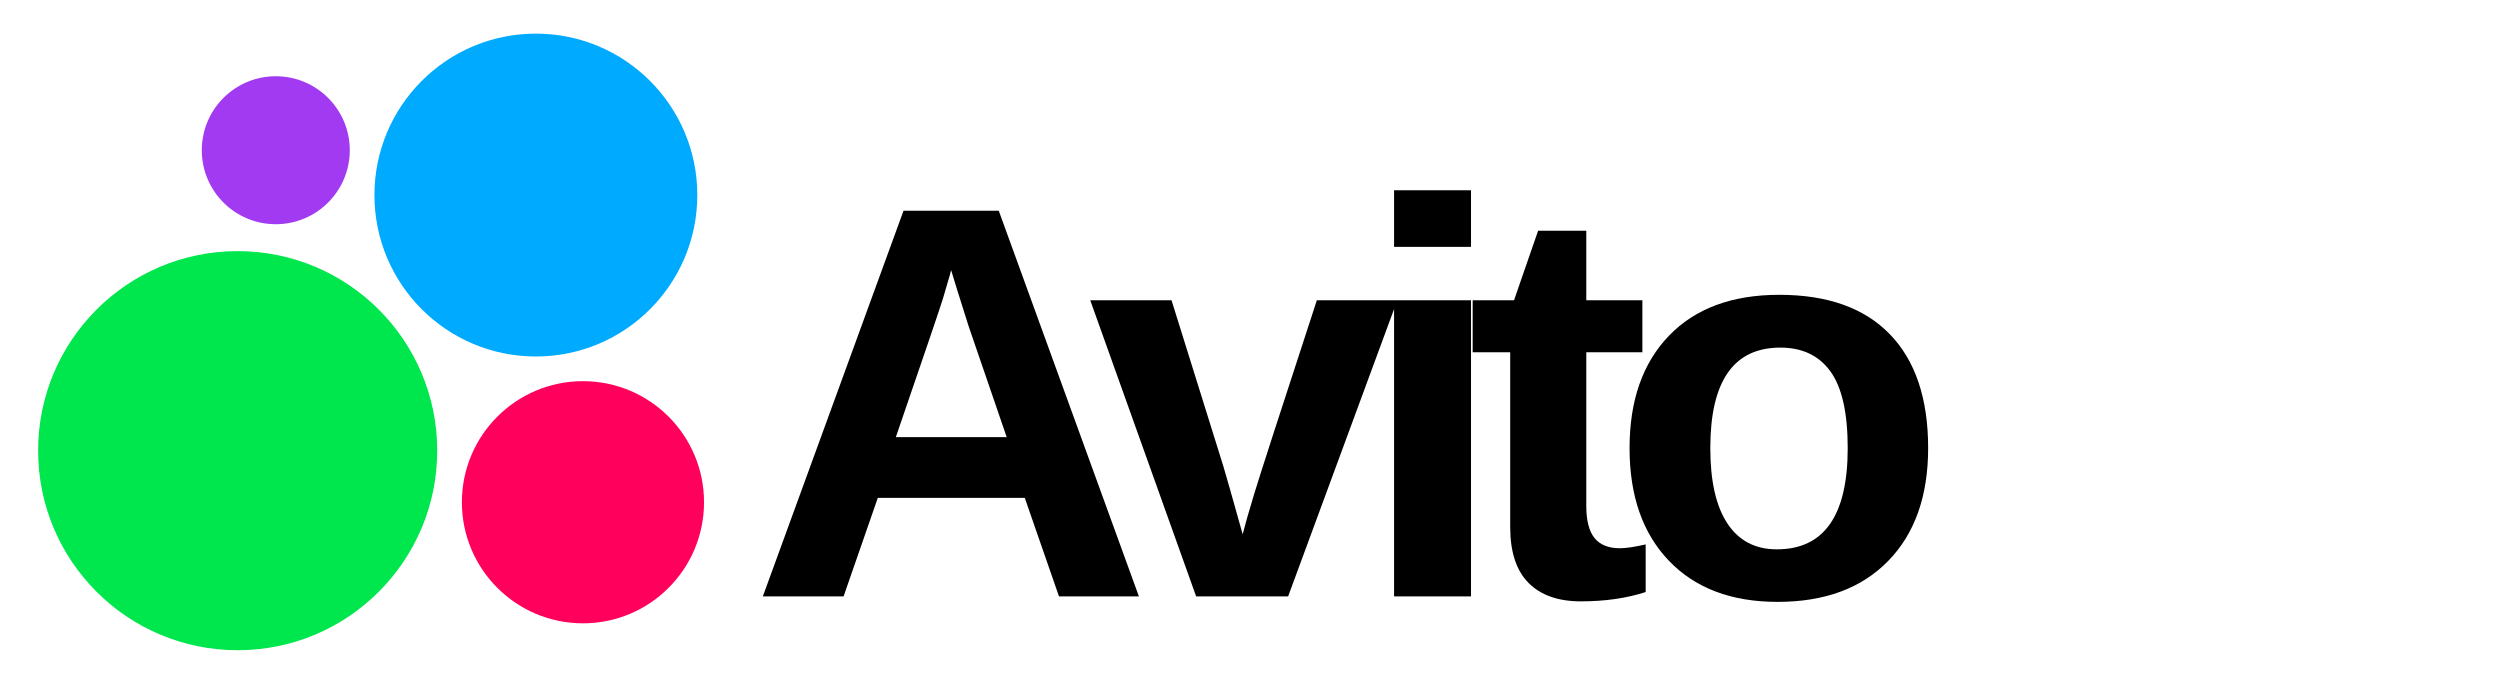
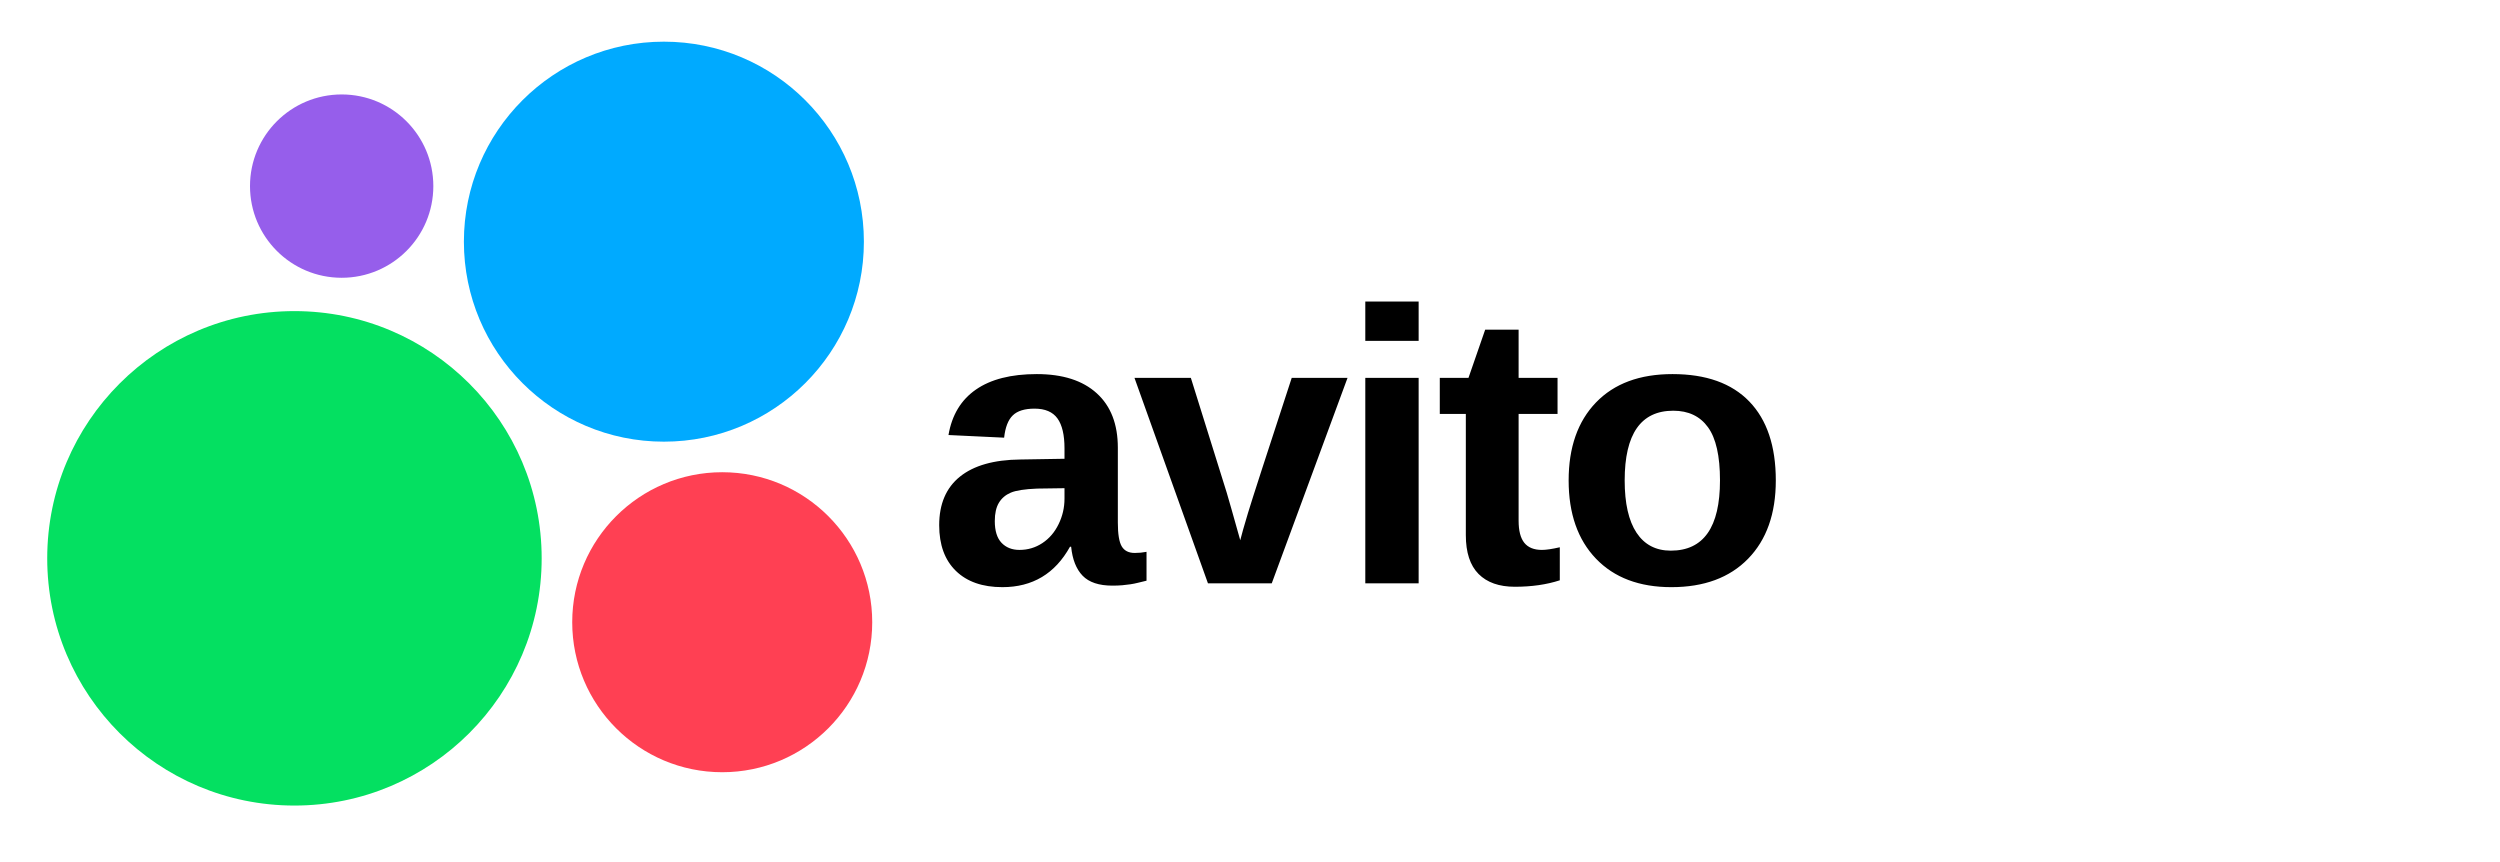
- <svg xmlns="http://www.w3.org/2000/svg" viewBox="0 0 1115 310" role="img" aria-labelledby="title desc">
-   <g>
-     <circle cx="123" cy="67" r="33" fill="#a13af0" />
-     <circle cx="239" cy="87" r="72" fill="#00aaff" />
-     <circle cx="106" cy="201" r="89" fill="#00e64d" />
-     <circle cx="260" cy="224" r="54" fill="#ff005c" />
-   </g>
-   <text x="334" y="266" fill="#000" font-family="Arial Black, Arial, Helvetica, sans-serif" font-size="250" font-weight="900" letter-spacing="-20">Avito</text>
+ <svg xmlns="http://www.w3.org/2000/svg" viewBox="0 0 900 310" role="img" aria-label="Avito">
+   <circle cx="123" cy="67" r="33" fill="#965EEB" />
+   <circle cx="239" cy="87" r="72" fill="#00AAFF" />
+   <circle cx="106" cy="201" r="89" fill="#04E061" />
+   <circle cx="260" cy="224" r="54" fill="#FF4053" />
+   <text x="334" y="210" fill="#000000" font-family="Onest, Arial Black, Arial, Helvetica, sans-serif" font-size="140" font-weight="700" letter-spacing="-4">avito</text>
</svg>
